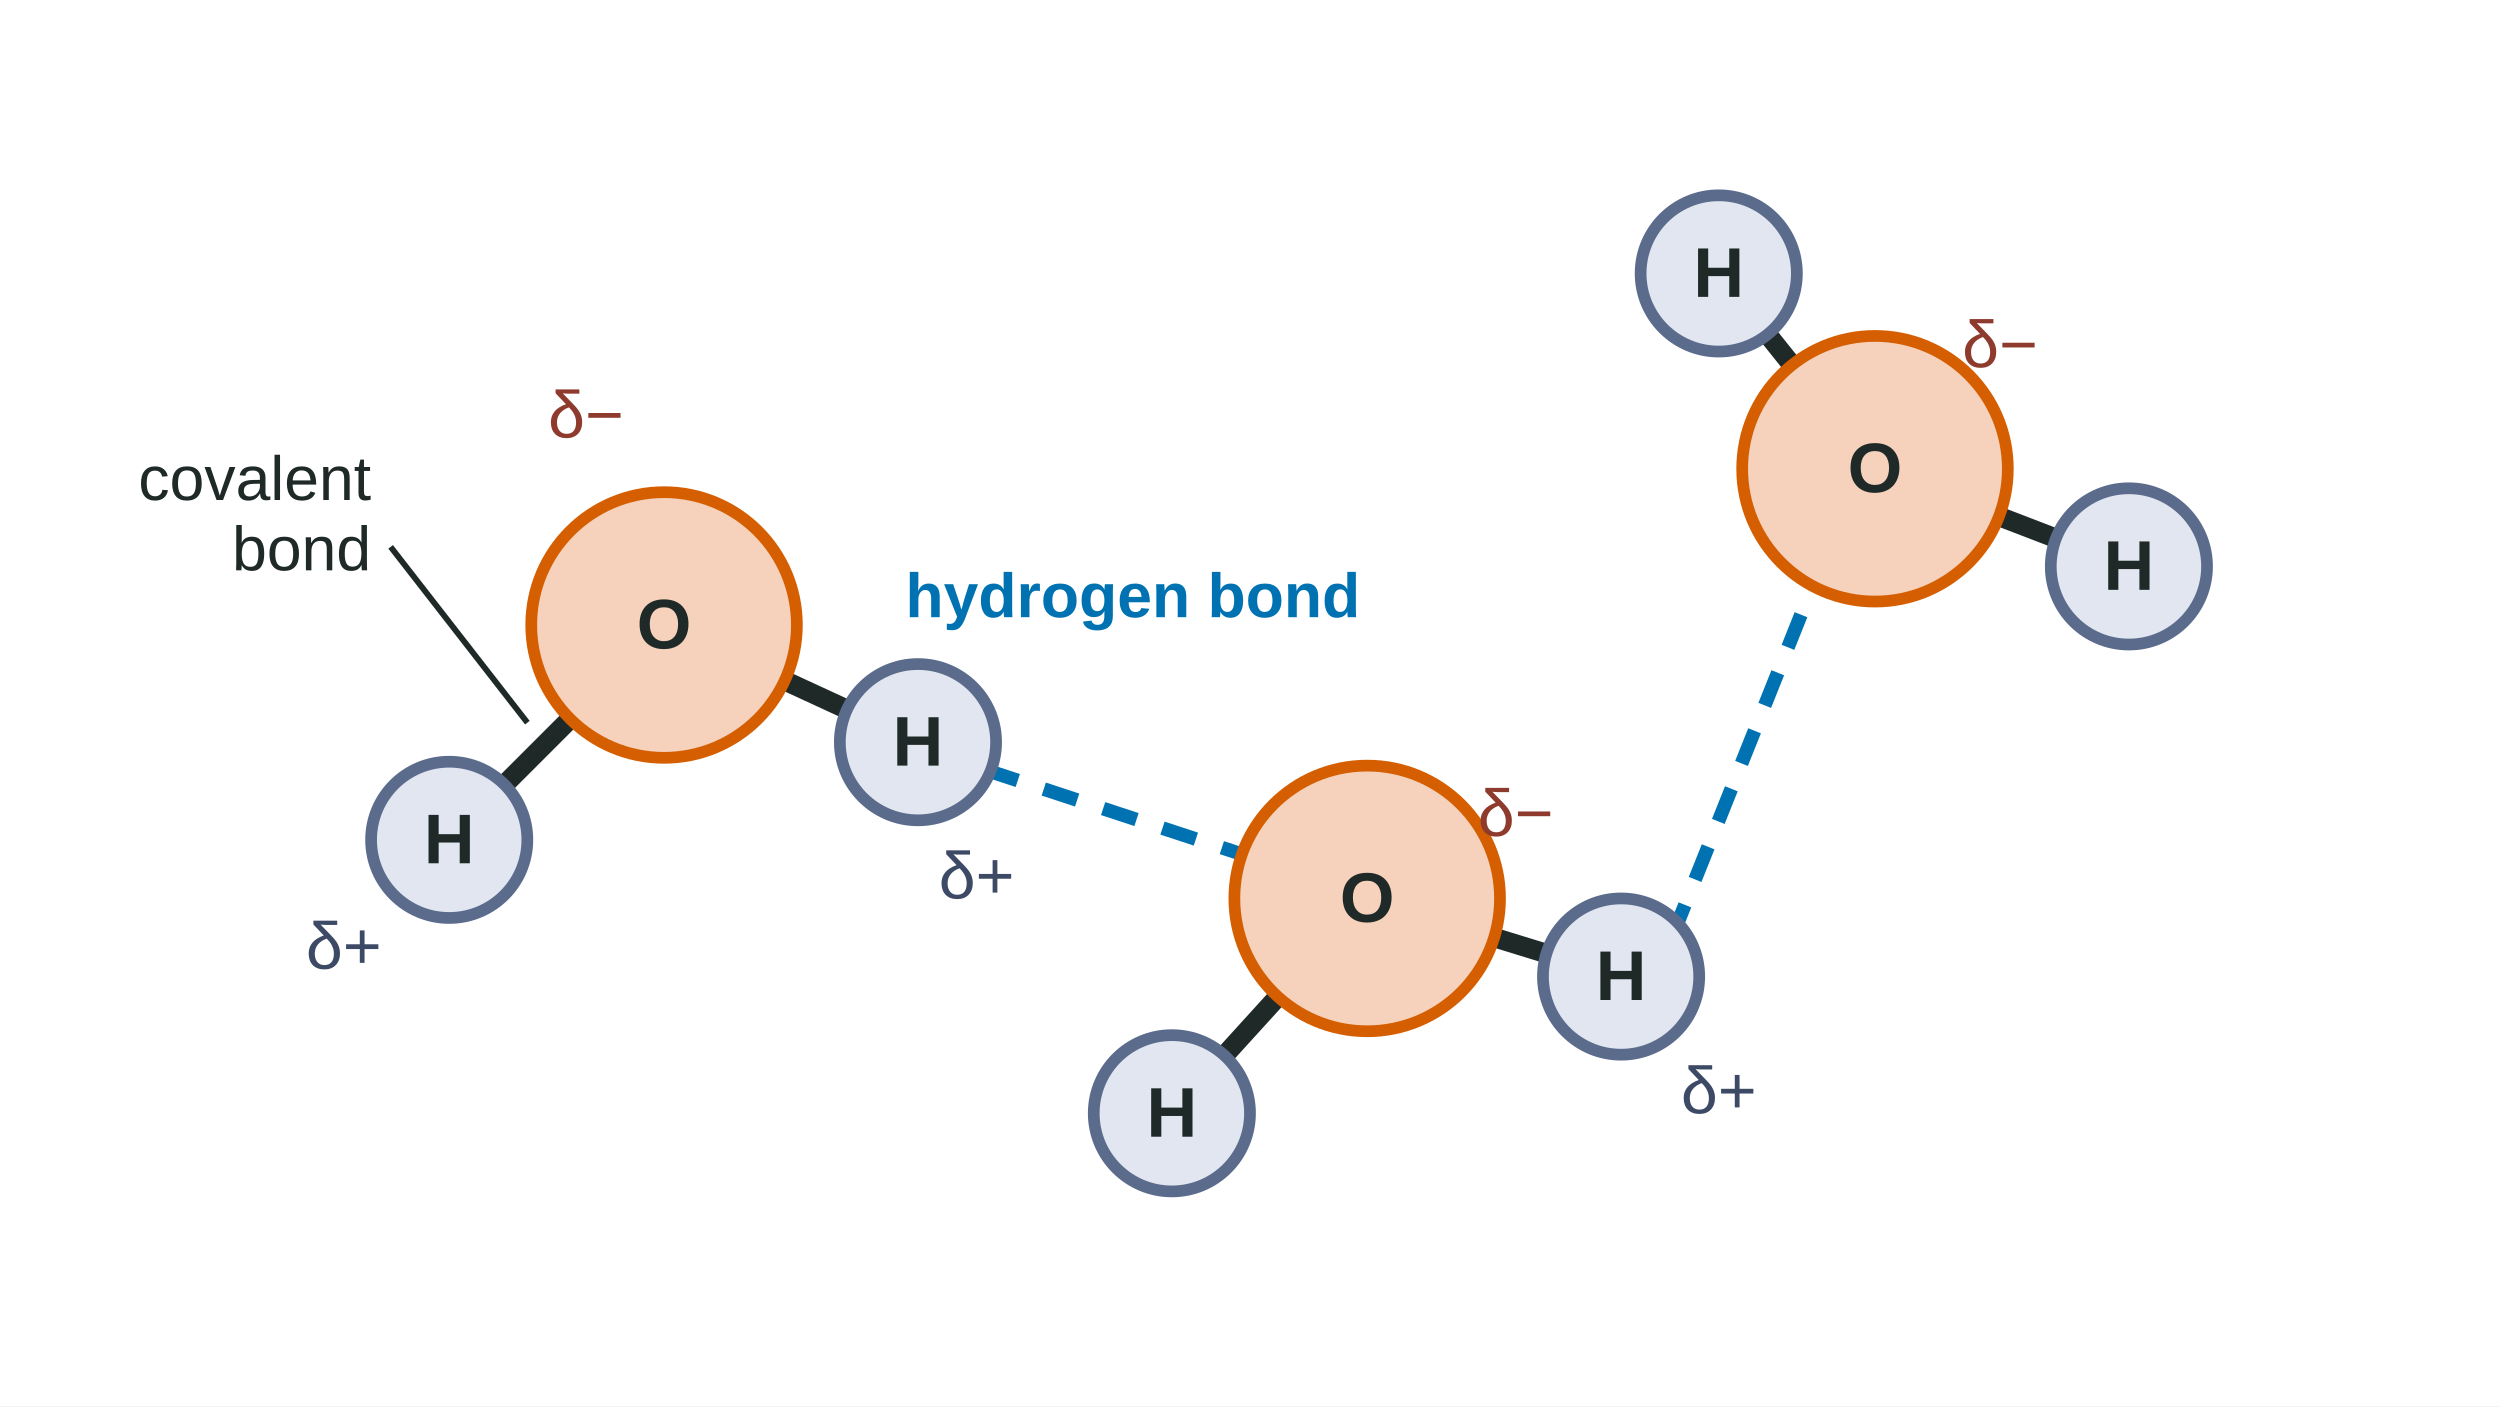
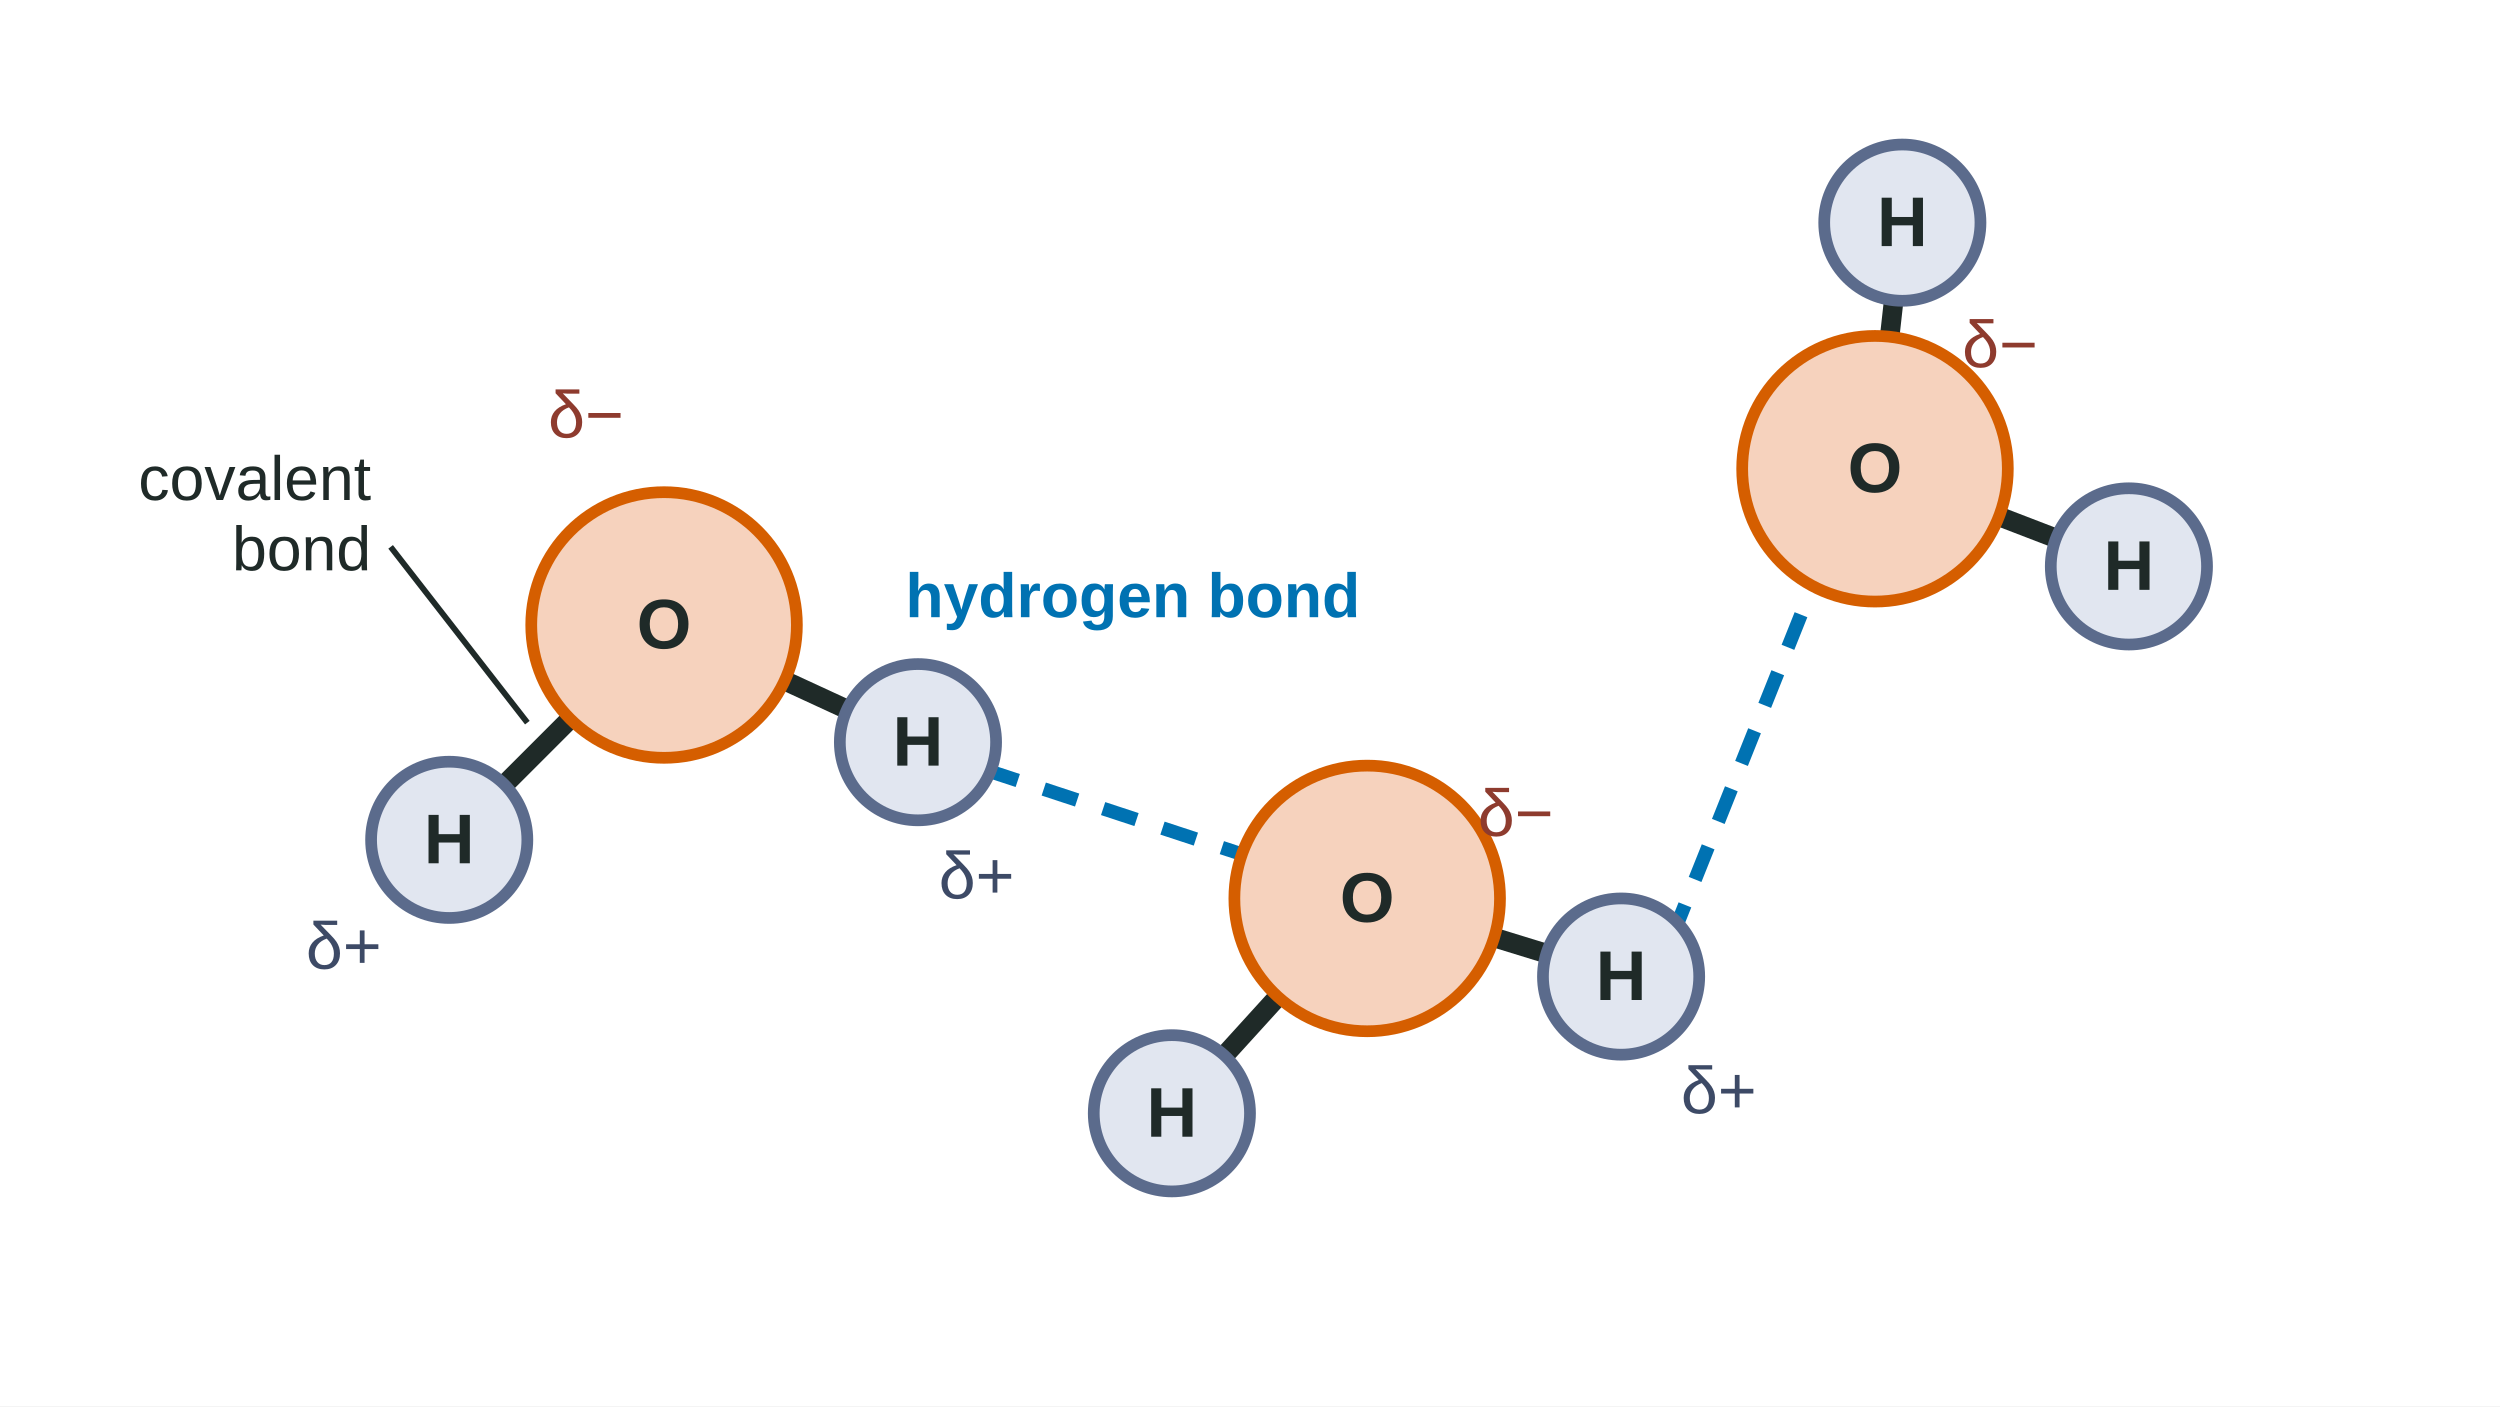
<svg xmlns="http://www.w3.org/2000/svg" viewBox="0 0 640 360" width="640" height="360" role="img" aria-labelledby="t d">
  <rect width="640" height="360" fill="#ffffff" />
  <g font-family="Arial,Helvetica,sans-serif" font-size="18" text-anchor="middle">
    <g stroke="#1F2A28" stroke-width="5">
      <line x1="170" y1="160" x2="115" y2="215" />
      <line x1="170" y1="160" x2="235" y2="190" />
      <line x1="350" y1="230" x2="300" y2="285" />
      <line x1="350" y1="230" x2="415" y2="250" />
-       <line x1="480" y1="120" x2="440" y2="70" />
+       <line x1="480" y1="120" x2="487" y2="57" />
      <line x1="480" y1="120" x2="545" y2="145" />
    </g>
    <g stroke="#0072B2" stroke-width="3.5" stroke-dasharray="9 7" fill="none">
      <line x1="252" y1="197" x2="328" y2="222" />
      <line x1="428" y1="240" x2="468" y2="140" />
    </g>
    <g fill="#F6D2BD" stroke="#D55E00" stroke-width="3">
      <circle cx="170" cy="160" r="34" />
      <circle cx="350" cy="230" r="34" />
      <circle cx="480" cy="120" r="34" />
    </g>
    <g fill="#E1E6F0" stroke="#5B6B8C" stroke-width="3">
      <circle cx="115" cy="215" r="20" />
      <circle cx="235" cy="190" r="20" />
      <circle cx="300" cy="285" r="20" />
      <circle cx="415" cy="250" r="20" />
-       <circle cx="440" cy="70" r="20" />
+       <circle cx="487" cy="57" r="20" />
      <circle cx="545" cy="145" r="20" />
    </g>
    <g fill="#1F2A28" font-weight="700">
      <text x="170" y="166">O</text>
      <text x="350" y="236">O</text>
      <text x="480" y="126">O</text>
      <text x="115" y="221">H</text>
      <text x="235" y="196">H</text>
      <text x="300" y="291">H</text>
      <text x="415" y="256">H</text>
-       <text x="440" y="76">H</text>
+       <text x="487" y="63">H</text>
      <text x="545" y="151">H</text>
    </g>
    <g fill="#8E3B2E" font-size="17">
      <text x="150" y="112">δ−</text>
      <text x="388" y="214">δ−</text>
      <text x="512" y="94">δ−</text>
    </g>
    <g fill="#3D4A66" font-size="17">
      <text x="88" y="248">δ+</text>
      <text x="250" y="230">δ+</text>
      <text x="440" y="285">δ+</text>
    </g>
    <g fill="#0072B2" font-size="16" font-weight="700">
      <text x="290" y="158">hydrogen bond</text>
    </g>
    <g fill="#1F2A28" font-size="16">
      <text x="95" y="128" text-anchor="end">covalent</text>
      <text x="95" y="146" text-anchor="end">bond</text>
    </g>
    <line x1="100" y1="140" x2="135" y2="185" stroke="#1F2A28" stroke-width="1.5" />
  </g>
</svg>
